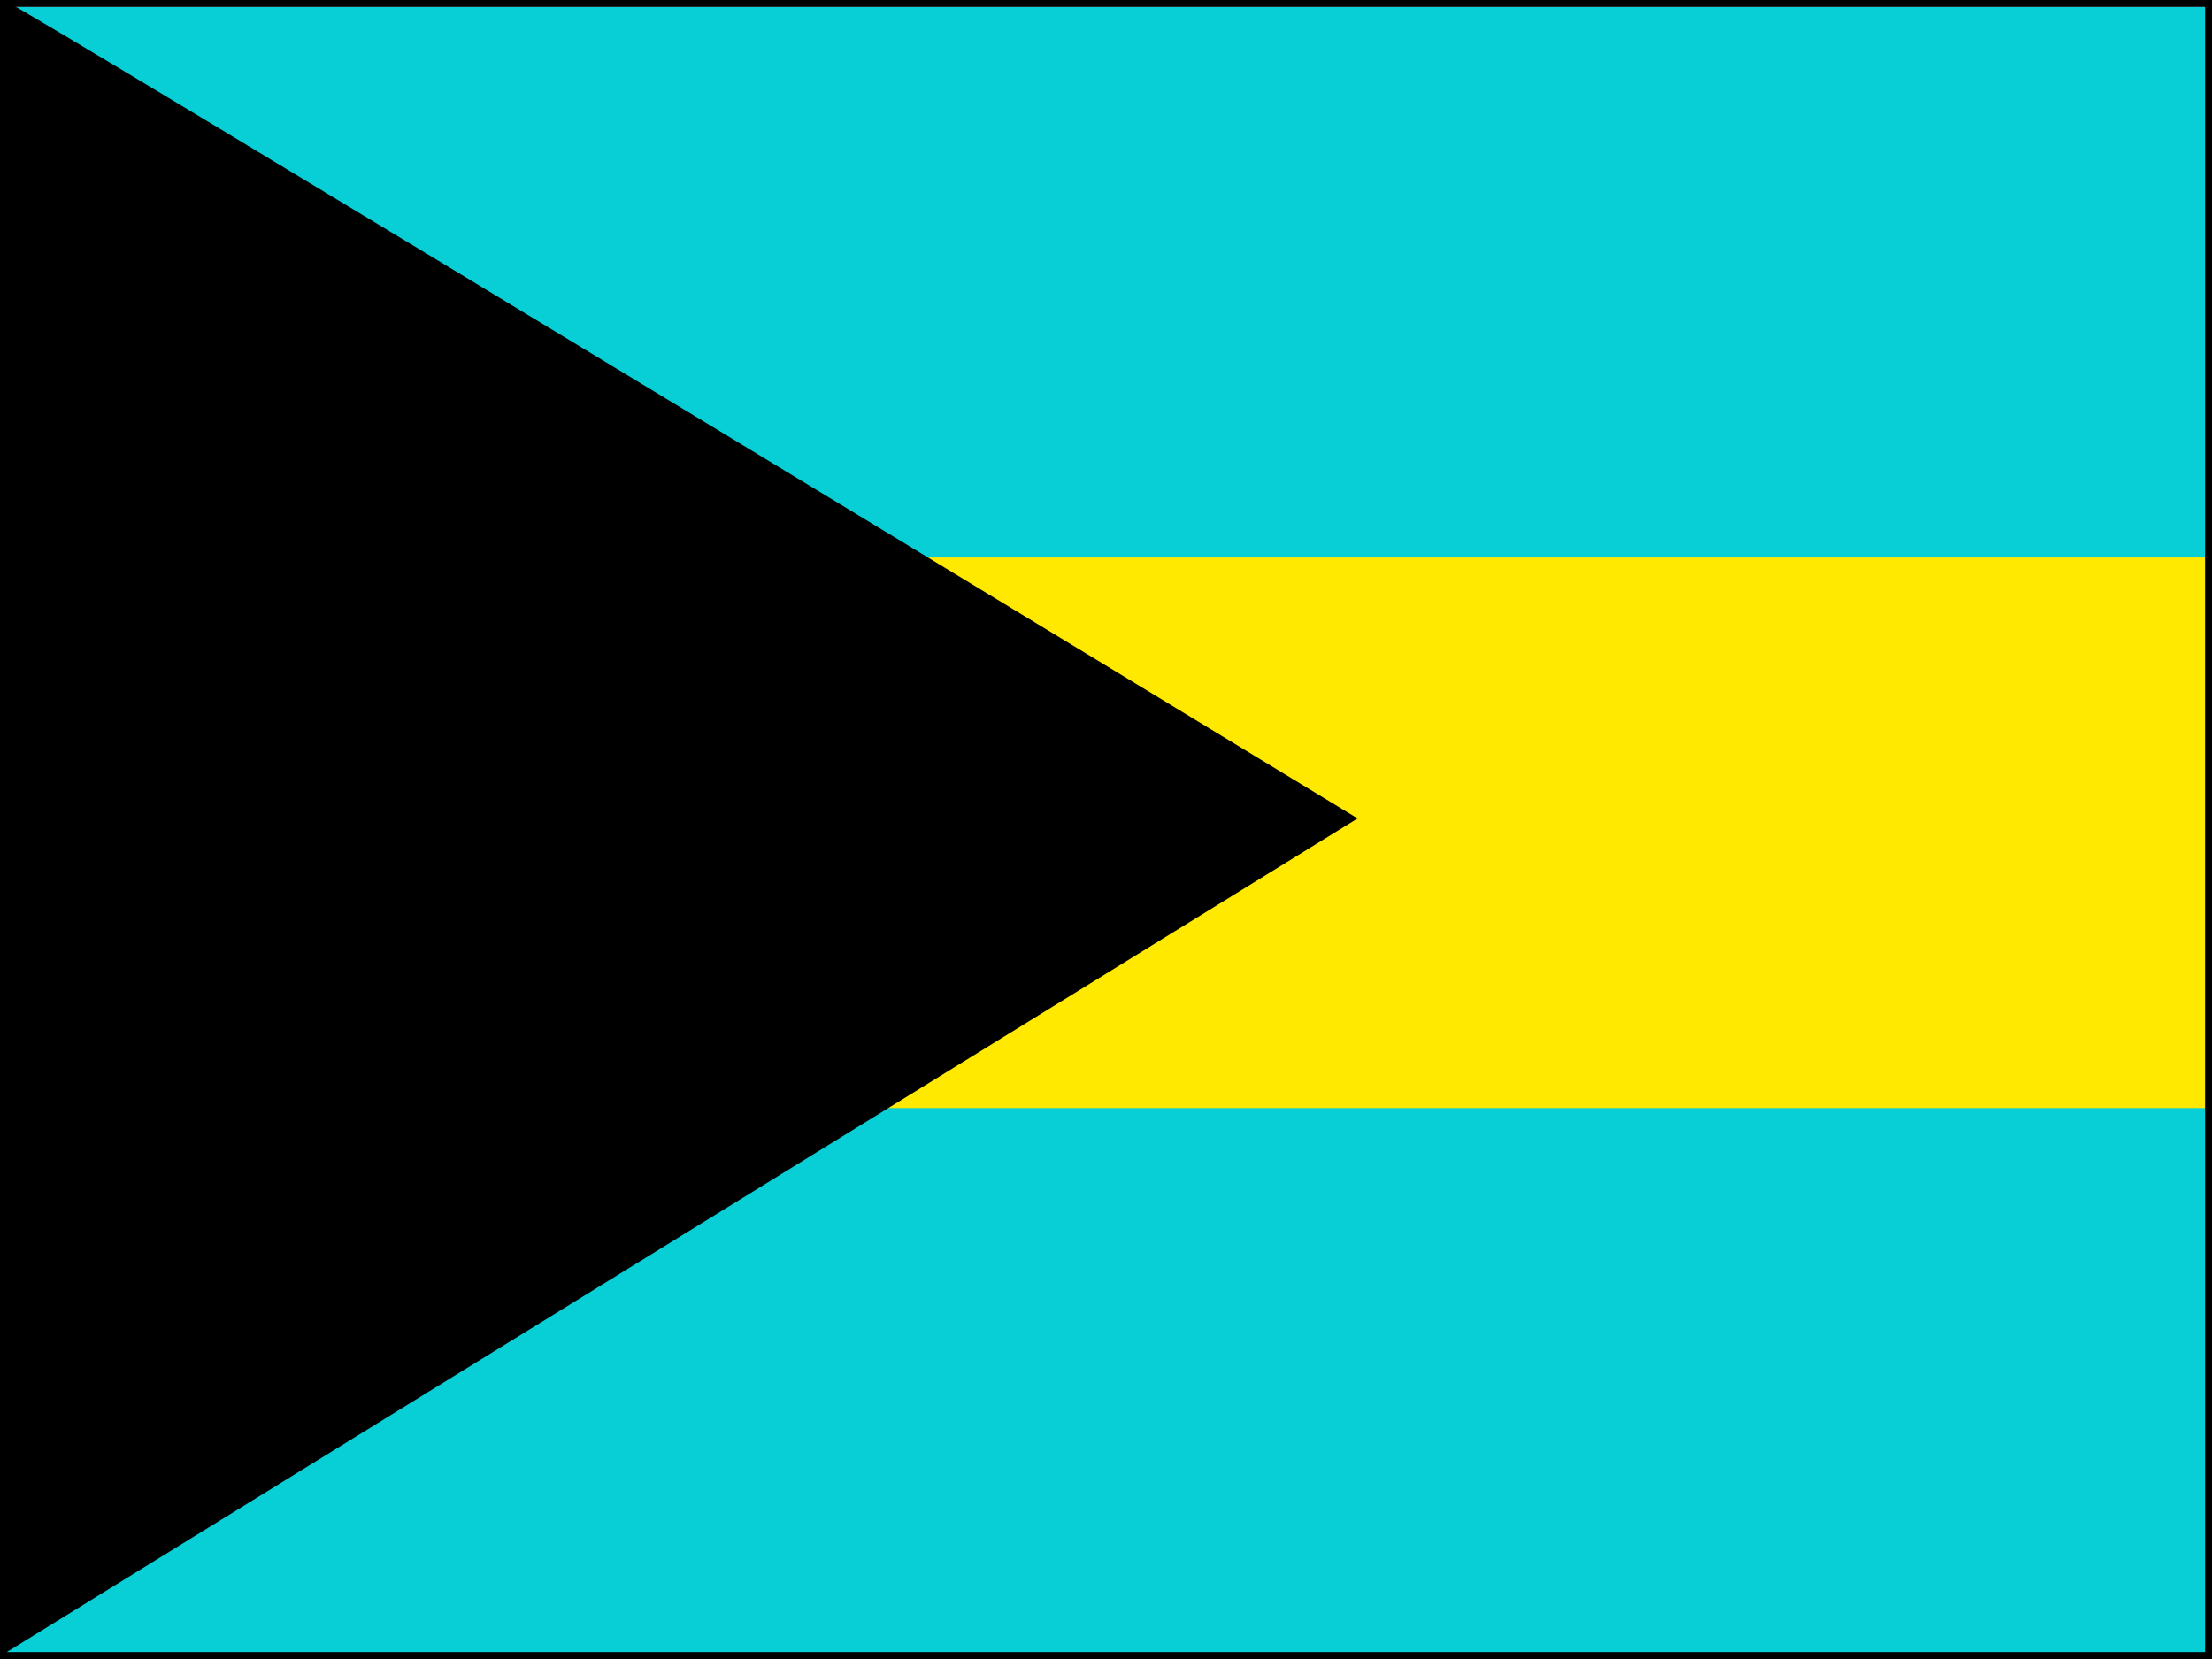
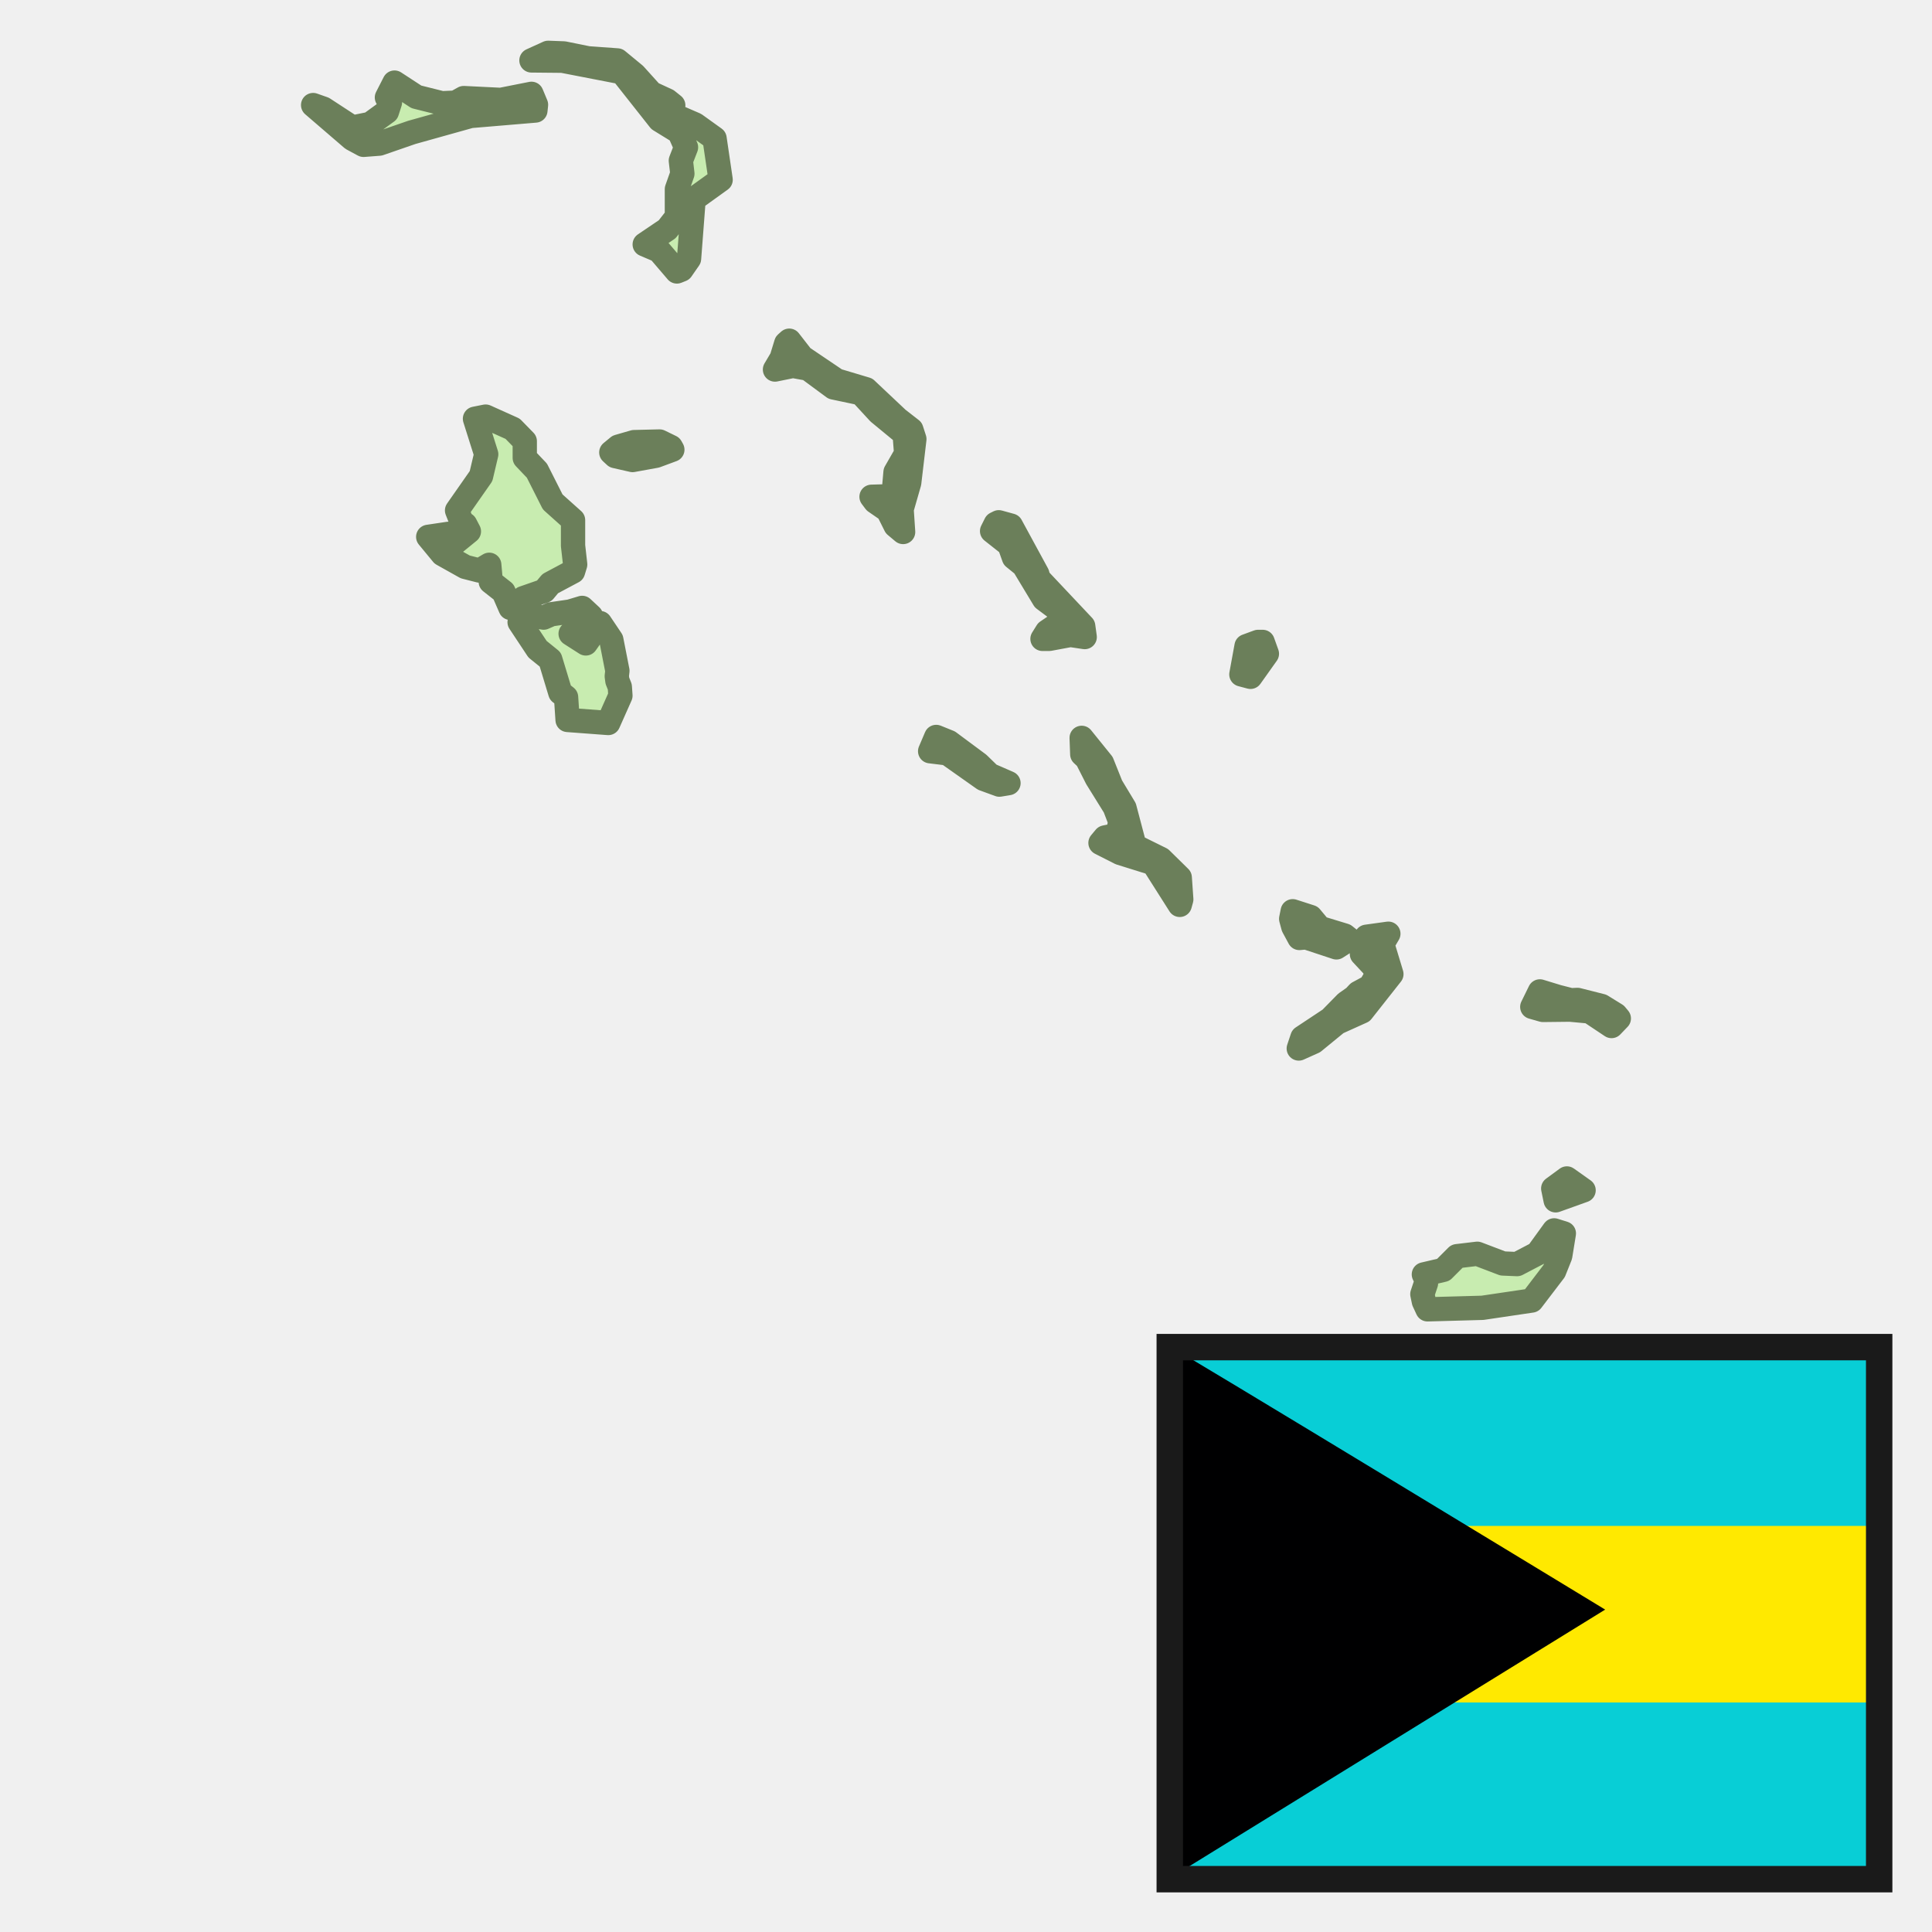
- <svg xmlns="http://www.w3.org/2000/svg" id="flag-icons-bs" viewBox="0 0 640 480" data-copyright="© 2026 Sensory App House">
-   <defs>
-     <clipPath id="bs-a">
-       <path fill-opacity=".7" d="M-12 0h640v480H-12z" />
-     </clipPath>
-   </defs>
-   <g fill-rule="evenodd" clip-path="url(#bs-a)" transform="translate(12)">
-     <path fill="#fff" d="M968.5 480h-979V1.8h979z" />
-     <path fill="#ffe900" d="M968.5 344.5h-979V143.3h979z" />
-     <path fill="#08ced6" d="M968.5 480h-979V320.6h979zm0-318.7h-979V2h979z" />
-     <path fill="#000001" d="M-11 0c2.3 0 391.8 236.8 391.8 236.8L-12 479.2z" />
+ <svg xmlns="http://www.w3.org/2000/svg" viewBox="0 0 512 512">
+   <g transform="translate(49.99 -25.51) scale(0.8047)">
+     <path d="M 126.6 203.0 L 126.6 211.4 L 127.3 217.6 L 126.6 219.9 L 119.1 223.9 L 117.1 226.3 L 110.2 228.7 L 106.0 231.9 L 103.7 226.6 L 99.5 223.3 L 99.0 217.7 L 95.8 219.6 L 91.1 218.4 L 83.6 214.2 L 78.9 208.5 L 85.6 207.5 L 86.9 211.1 L 92.3 206.7 L 91.1 204.4 L 90.1 204.1 L 88.4 199.8 L 96.3 188.5 L 98.0 181.3 L 94.3 169.6 L 97.8 168.9 L 106.7 172.9 L 110.7 177.0 L 110.7 182.5 L 114.7 186.7 L 119.9 197.0 L 126.6 203.0 Z M 132.5 234.6 L 132.8 236.1 L 125.8 240.4 L 130.8 243.6 L 135.5 236.9 L 139.2 242.4 L 141.2 252.6 L 141.0 254.4 L 141.2 255.9 L 142.0 257.9 L 142.2 260.8 L 138.2 269.8 L 124.8 268.8 L 124.3 261.3 L 122.4 259.8 L 119.1 248.9 L 114.9 245.5 L 109.0 236.6 L 112.4 234.3 L 116.9 235.1 L 119.4 234.0 L 125.6 233.1 L 129.6 231.9 L 132.5 234.6 Z M 451.7 445.3 L 449.7 450.3 L 442.3 460.0 L 426.1 462.4 L 408.0 462.9 L 406.8 460.3 L 406.3 457.9 L 407.5 454.3 L 407.5 452.9 L 406.8 451.4 L 413.2 449.9 L 417.7 445.4 L 424.4 444.6 L 432.8 447.8 L 437.5 448.0 L 444.2 444.5 L 449.7 436.9 L 452.9 437.9 L 451.7 445.3 Z M 162.3 120.5 L 160.8 121.1 L 154.9 114.2 L 150.2 112.2 L 157.6 107.2 L 160.8 103.1 L 160.8 94.0 L 162.6 88.9 L 162.1 84.6 L 163.8 80.2 L 161.6 75.2 L 155.1 71.2 L 142.7 55.5 L 123.1 51.7 L 112.9 51.6 L 118.4 49.1 L 123.6 49.3 L 131.5 50.9 L 141.2 51.6 L 146.9 56.3 L 152.4 62.4 L 157.6 64.8 L 159.6 66.4 L 159.3 68.1 L 160.1 69.8 L 166.8 72.7 L 173.2 77.3 L 175.2 90.9 L 166.3 97.3 L 164.8 116.9 L 162.3 120.5 Z M 75.0 63.6 L 83.4 65.7 L 87.9 65.5 L 90.6 64.0 L 102.8 64.6 L 112.9 62.6 L 114.4 66.2 L 114.2 68.1 L 92.8 69.9 L 73.5 75.3 L 62.8 79.0 L 57.6 79.4 L 53.9 77.4 L 41.0 66.3 L 44.4 67.5 L 53.9 73.7 L 59.8 72.5 L 65.3 68.5 L 66.3 65.4 L 65.3 63.8 L 67.8 58.9 L 75.0 63.6 Z M 202.0 149.3 L 213.4 157.0 L 223.1 159.9 L 233.5 169.7 L 238.0 173.2 L 239.0 176.3 L 237.3 190.7 L 234.8 199.4 L 235.3 206.9 L 232.8 204.8 L 230.3 199.8 L 226.1 196.9 L 224.9 195.3 L 232.1 195.1 L 232.8 187.2 L 236.3 181.1 L 235.8 174.6 L 227.3 167.6 L 221.4 161.2 L 212.4 159.3 L 204.0 153.1 L 199.0 152.2 L 193.1 153.4 L 195.3 149.7 L 196.8 144.8 L 197.8 143.9 L 202.0 149.3 Z M 326.9 327.9 L 326.4 329.7 L 317.7 316.0 L 306.8 312.6 L 300.3 309.3 L 301.8 307.5 L 306.0 306.6 L 306.8 302.2 L 305.0 297.5 L 299.1 288.0 L 295.8 281.5 L 294.3 280.1 L 294.1 274.7 L 300.8 283.0 L 303.8 290.5 L 308.2 297.8 L 311.5 310.3 L 320.2 314.6 L 326.4 320.7 L 326.9 327.9 Z M 370.5 374.8 L 365.6 377.0 L 366.8 373.4 L 376.0 367.3 L 381.2 362.0 L 383.9 360.1 L 385.2 358.7 L 389.1 356.6 L 391.1 353.3 L 390.6 350.4 L 386.4 345.9 L 386.4 342.6 L 387.9 340.2 L 395.1 339.2 L 393.1 342.6 L 396.1 352.5 L 386.4 364.8 L 378.2 368.5 L 370.5 374.8 Z M 294.6 237.9 L 295.1 241.5 L 290.4 240.8 L 283.4 242.1 L 281.2 242.1 L 282.7 239.7 L 287.4 236.5 L 287.6 233.4 L 281.7 229.0 L 275.0 217.9 L 271.8 215.3 L 270.3 211.1 L 264.6 206.6 L 265.8 204.2 L 266.8 203.7 L 270.8 204.8 L 279.5 220.8 L 279.9 222.3 L 294.6 237.9 Z M 450.9 360.0 L 455.2 361.1 L 457.4 361.0 L 465.3 363.0 L 470.0 365.9 L 471.0 367.1 L 468.6 369.6 L 461.4 364.8 L 454.9 364.2 L 446.0 364.3 L 442.5 363.3 L 445.0 358.2 L 450.9 360.0 Z M 380.7 339.8 L 382.2 341.0 L 378.0 343.7 L 368.0 340.4 L 365.8 340.6 L 363.8 336.9 L 363.1 334.3 L 363.6 331.8 L 369.5 333.7 L 372.5 337.3 L 380.7 339.8 Z M 153.9 181.8 L 146.2 183.2 L 140.5 181.9 L 139.2 180.7 L 141.5 178.8 L 146.7 177.3 L 155.1 177.1 L 158.8 178.9 L 159.3 179.8 L 153.9 181.8 Z M 270.0 289.6 L 267.0 290.1 L 261.8 288.2 L 249.9 279.8 L 244.2 279.1 L 246.2 274.4 L 250.4 276.1 L 260.1 283.3 L 263.8 286.9 L 270.0 289.6 Z M 355.1 247.0 L 349.7 254.6 L 346.7 253.8 L 348.4 244.5 L 352.2 243.1 L 353.7 243.1 L 355.1 247.0 Z M 459.4 423.7 L 450.2 427.0 L 449.4 423.1 L 453.9 419.8 L 459.4 423.7 Z" fill="#c8ecb0" stroke="#6b7f5a" stroke-width="8" stroke-linejoin="round" fill-rule="evenodd" />
  </g>
-   <rect x="1" y="1" width="638" height="478" fill="none" stroke="#000000" stroke-width="2" />
+   <rect x="310" y="357" width="188" height="141" fill="#ffffff" />
+   <g transform="translate(310 357) scale(0.29375)">
+     <defs>
+       <clipPath id="bs-a">
+         <path fill-opacity=".7" d="M-12 0h640v480H-12z" />
+       </clipPath>
+     </defs>
+     <g fill-rule="evenodd" clip-path="url(#bs-a)" transform="translate(12)">
+       <path fill="#fff" d="M968.5 480h-979V1.8h979z" />
+       <path fill="#ffe900" d="M968.5 344.5h-979V143.3h979z" />
+       <path fill="#08ced6" d="M968.5 480h-979V320.6h979zm0-318.7h-979V2h979z" />
+       <path fill="#000001" d="M-11 0c2.3 0 391.8 236.8 391.8 236.8L-12 479.2z" />
+     </g>
+     <rect x="1" y="1" width="638" height="478" fill="none" stroke="#000000" stroke-width="2" />
+   </g>
+   <rect x="310" y="357" width="188" height="141" fill="none" stroke="#1a1a1a" stroke-width="7" />
</svg>
